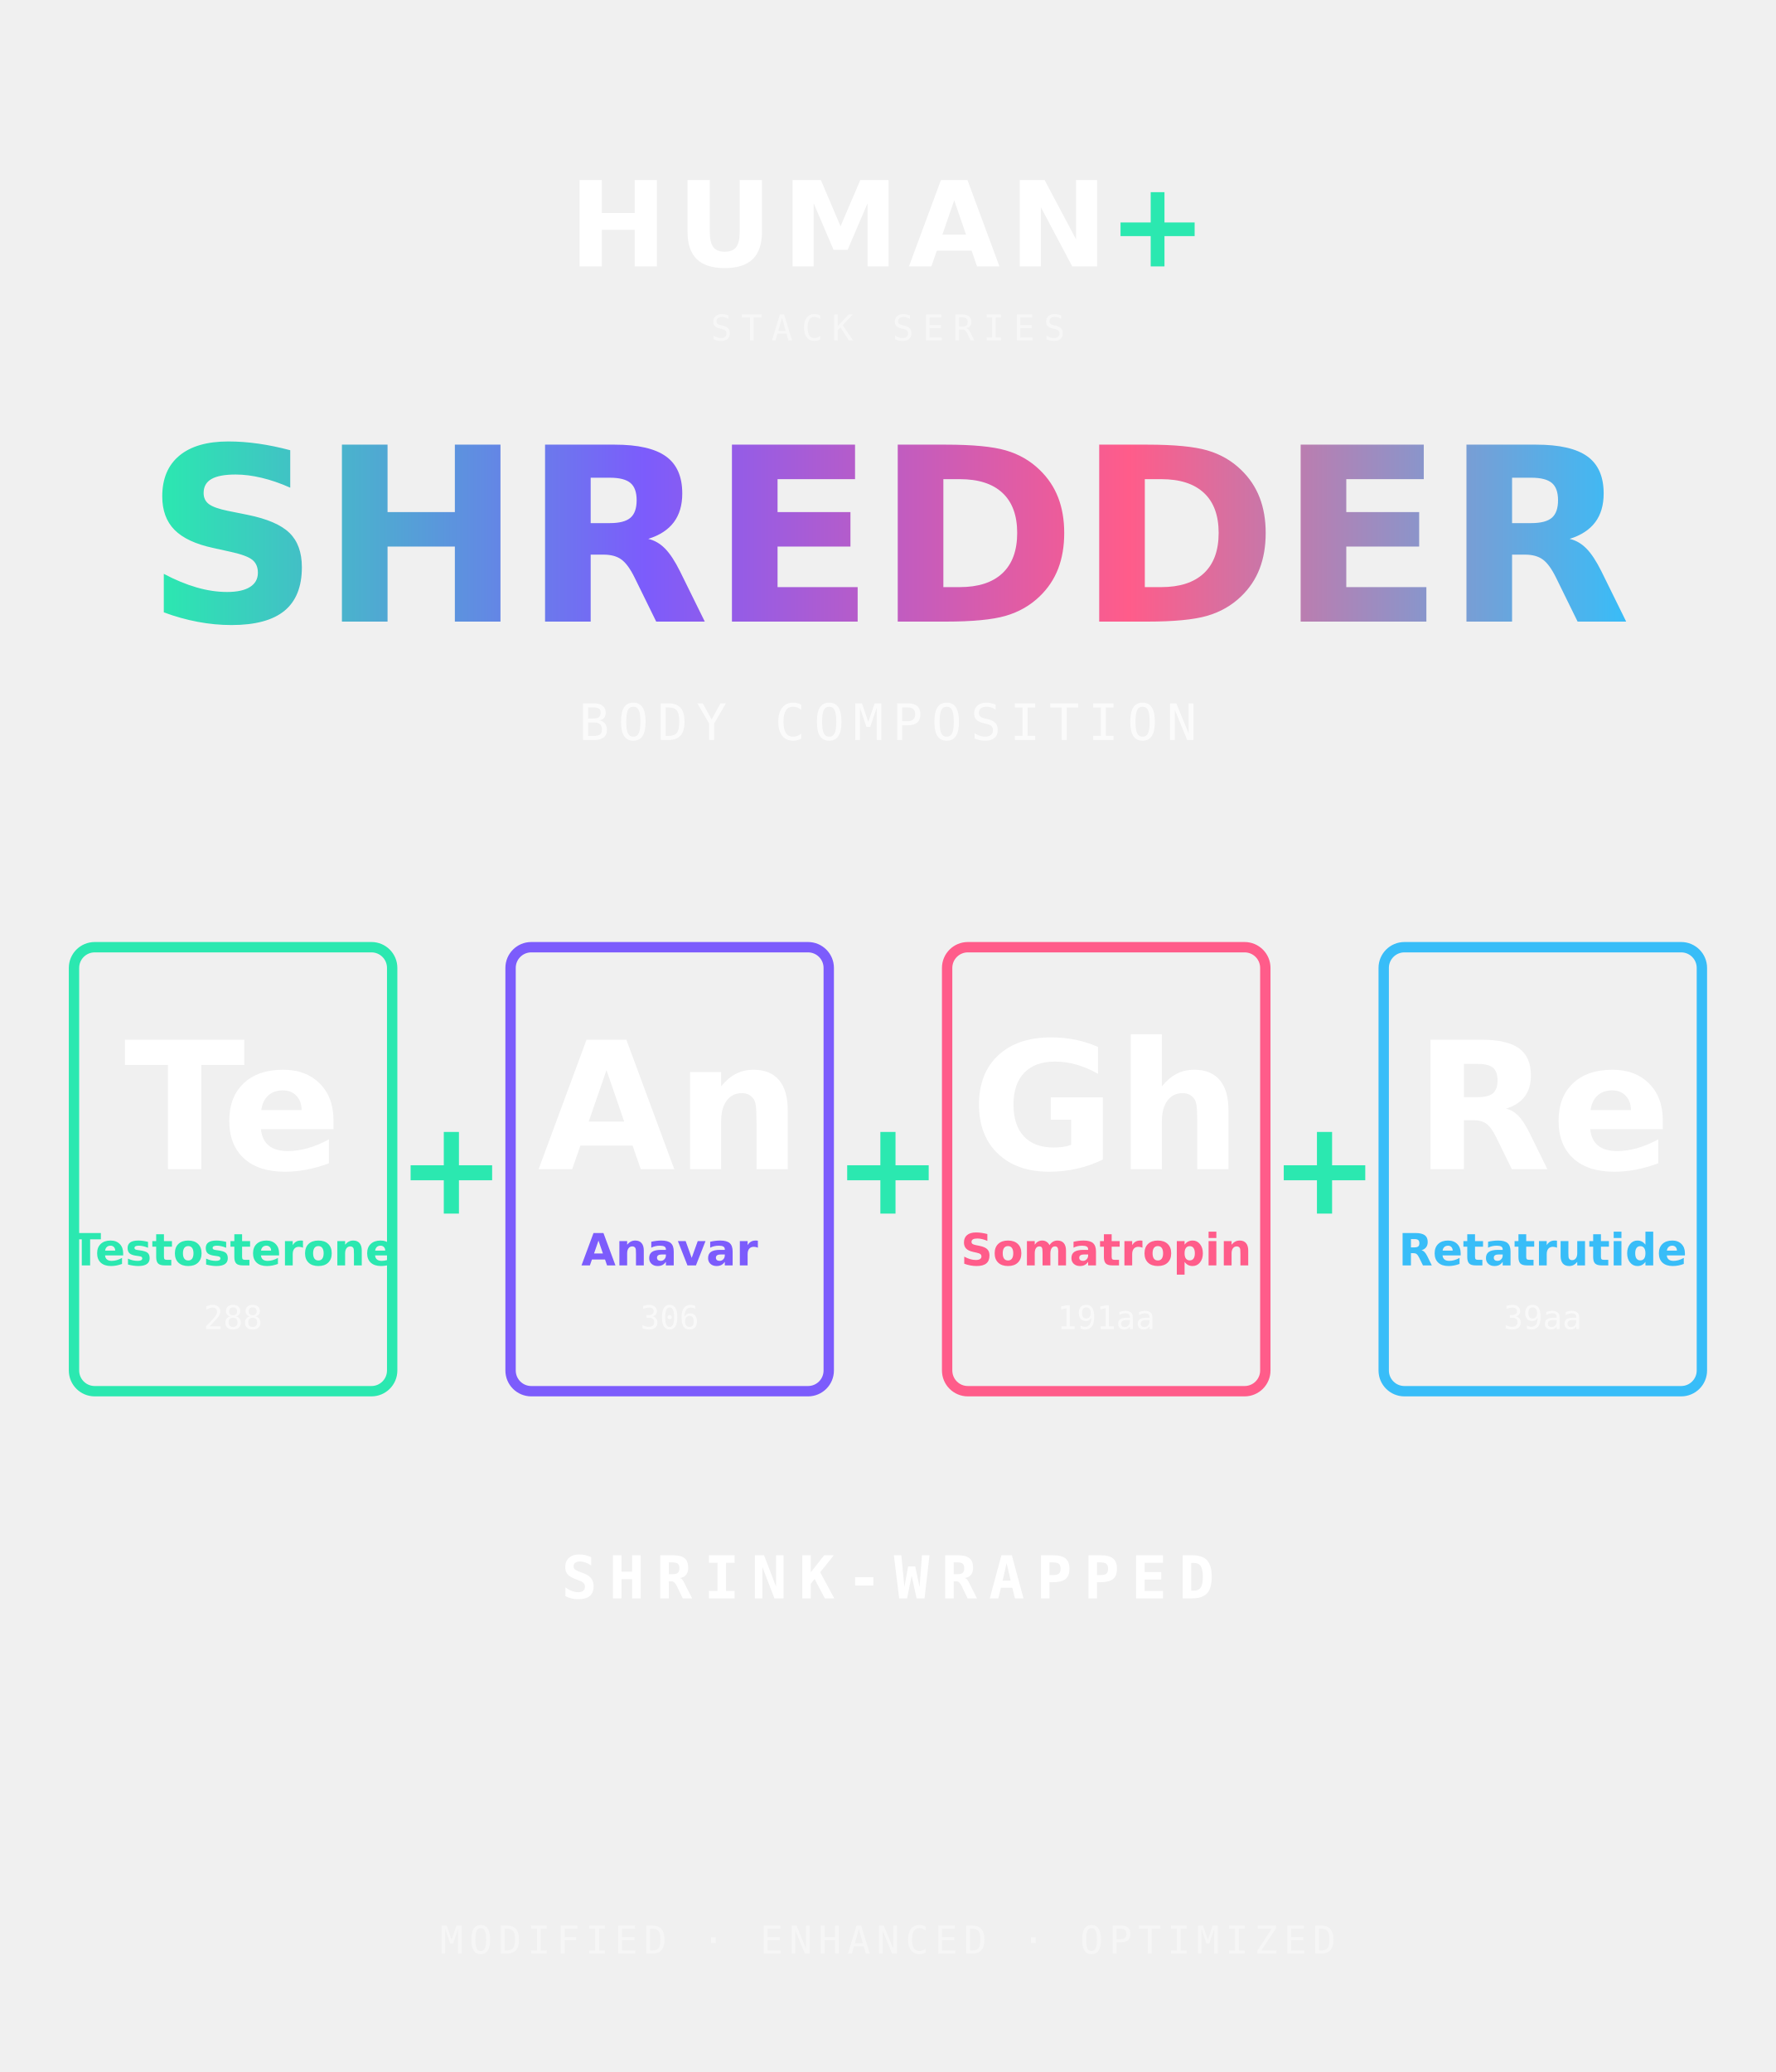
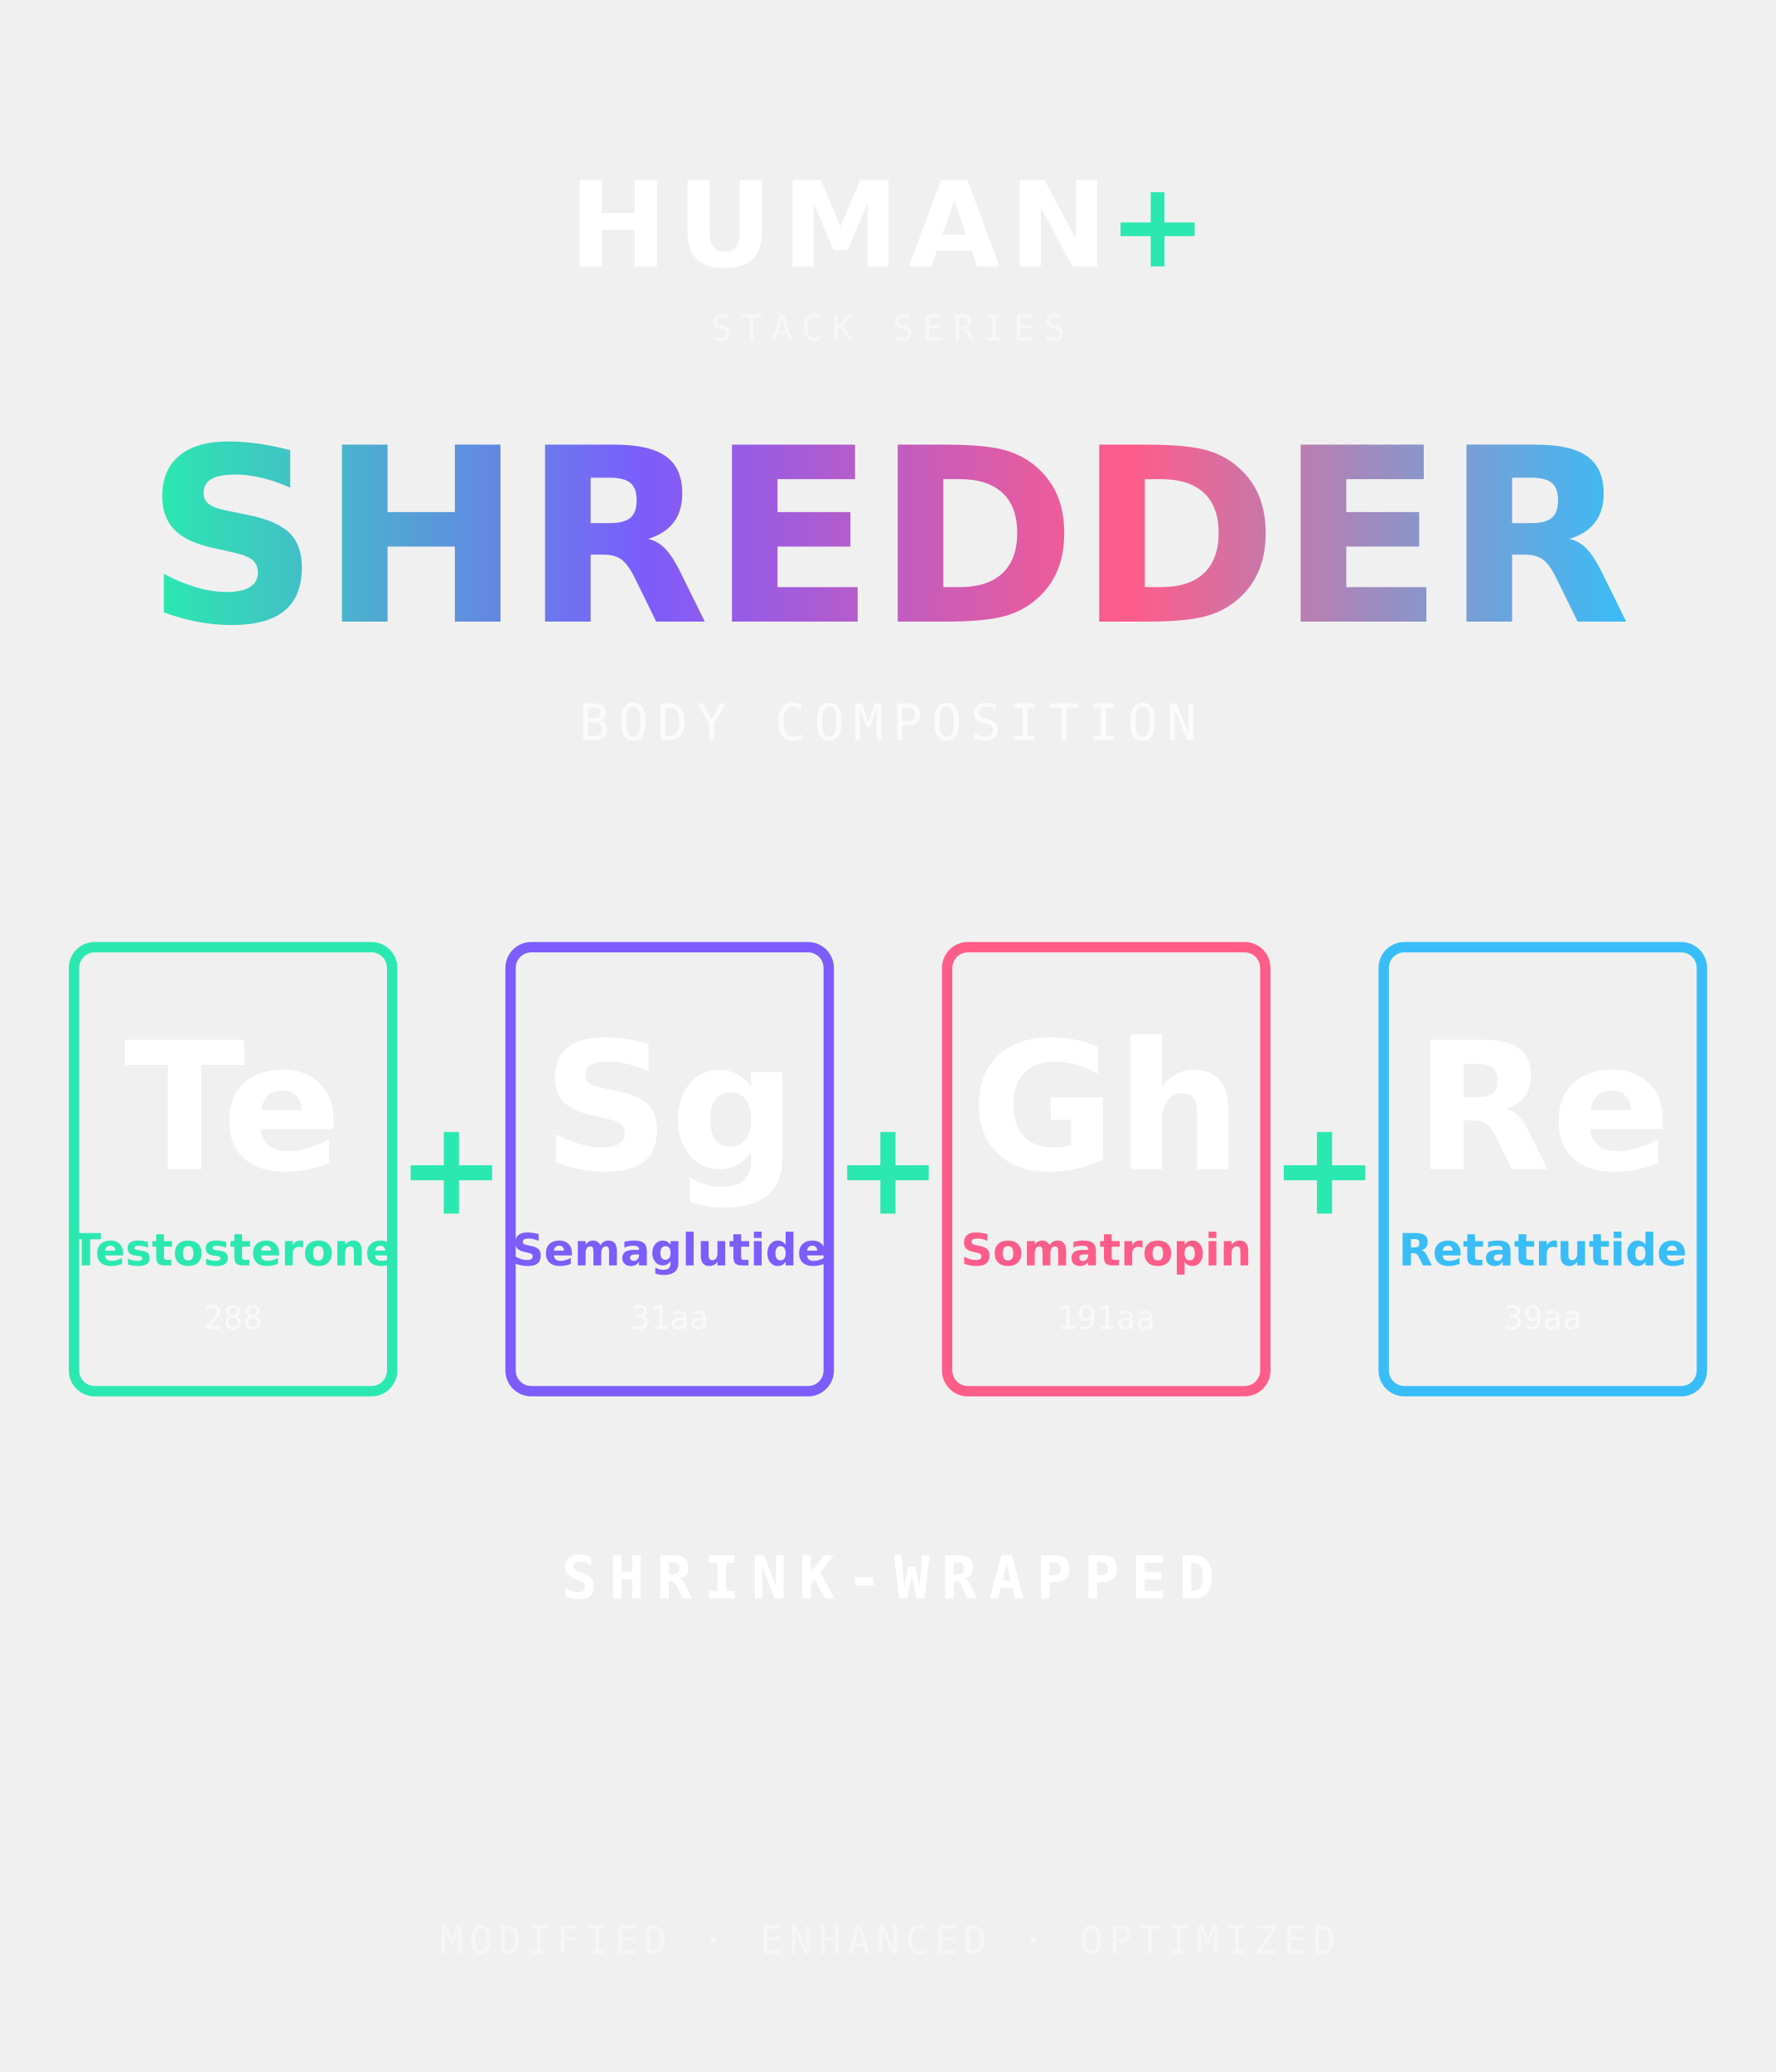
<svg xmlns="http://www.w3.org/2000/svg" viewBox="0 0 1200 1400" width="1200" height="1400">
  <defs>
    <linearGradient id="g" x1="0" y1="0" x2="1" y2="0">
      <stop offset="0%" stop-color="#2BE8B0" />
      <stop offset="33%" stop-color="#7C5CFC" />
      <stop offset="66%" stop-color="#FF5C8A" />
      <stop offset="100%" stop-color="#38BDF8" />
    </linearGradient>
  </defs>
  <text x="600" y="180" font-family="DejaVu Sans, Liberation Sans, Arial, sans-serif" font-size="80" font-weight="800" text-anchor="middle" letter-spacing="6" fill="#FFFFFF">HUMAN<tspan fill="#2BE8B0">+</tspan>
  </text>
  <text x="600" y="230" font-family="DejaVu Sans Mono, Liberation Mono, monospace" font-size="24" text-anchor="middle" letter-spacing="6" fill="#FFFFFF" fill-opacity="0.45">STACK SERIES</text>
  <text x="600" y="420" font-family="DejaVu Sans, Liberation Sans, Arial, sans-serif" font-size="164" font-weight="800" text-anchor="middle" fill="url(#g)">SHREDDER</text>
  <text x="600" y="500" font-family="DejaVu Sans Mono, Liberation Mono, monospace" font-size="34" letter-spacing="6" text-anchor="middle" fill="#FFFFFF" fill-opacity="0.75">BODY COMPOSITION</text>
  <rect x="50.0" y="640" width="215" height="300" rx="14" fill="none" stroke="#2BE8B0" stroke-width="7" />
  <text x="157.5" y="790" font-family="DejaVu Sans, Liberation Sans, Arial, sans-serif" font-size="120" font-weight="800" text-anchor="middle" fill="#FFFFFF">Te</text>
  <text x="157.5" y="855" font-family="DejaVu Sans, Liberation Sans, Arial, sans-serif" font-size="30" font-weight="700" text-anchor="middle" fill="#2BE8B0">Testosterone</text>
  <text x="157.5" y="898" font-family="DejaVu Sans Mono, Liberation Mono, monospace" font-size="22" text-anchor="middle" fill="#FFFFFF" fill-opacity="0.6">288</text>
  <text x="305.0" y="820.0" font-family="DejaVu Sans, Liberation Sans, Arial, sans-serif" font-size="88" font-weight="800" text-anchor="middle" fill="#2BE8B0">+</text>
  <rect x="345.0" y="640" width="215" height="300" rx="14" fill="none" stroke="#7C5CFC" stroke-width="7" />
-   <text x="452.5" y="790" font-family="DejaVu Sans, Liberation Sans, Arial, sans-serif" font-size="120" font-weight="800" text-anchor="middle" fill="#FFFFFF">An</text>
-   <text x="452.5" y="855" font-family="DejaVu Sans, Liberation Sans, Arial, sans-serif" font-size="30" font-weight="700" text-anchor="middle" fill="#7C5CFC">Anavar</text>
-   <text x="452.5" y="898" font-family="DejaVu Sans Mono, Liberation Mono, monospace" font-size="22" text-anchor="middle" fill="#FFFFFF" fill-opacity="0.6">306</text>
+   <text x="452.5" y="790" font-family="DejaVu Sans, Liberation Sans, Arial, sans-serif" font-size="120" font-weight="800" text-anchor="middle" fill="#FFFFFF">Sg</text>
+   <text x="452.5" y="855" font-family="DejaVu Sans, Liberation Sans, Arial, sans-serif" font-size="30" font-weight="700" text-anchor="middle" fill="#7C5CFC">Semaglutide</text>
+   <text x="452.5" y="898" font-family="DejaVu Sans Mono, Liberation Mono, monospace" font-size="22" text-anchor="middle" fill="#FFFFFF" fill-opacity="0.6">31aa</text>
  <text x="600.0" y="820.0" font-family="DejaVu Sans, Liberation Sans, Arial, sans-serif" font-size="88" font-weight="800" text-anchor="middle" fill="#2BE8B0">+</text>
  <rect x="640.0" y="640" width="215" height="300" rx="14" fill="none" stroke="#FF5C8A" stroke-width="7" />
  <text x="747.5" y="790" font-family="DejaVu Sans, Liberation Sans, Arial, sans-serif" font-size="120" font-weight="800" text-anchor="middle" fill="#FFFFFF">Gh</text>
  <text x="747.5" y="855" font-family="DejaVu Sans, Liberation Sans, Arial, sans-serif" font-size="30" font-weight="700" text-anchor="middle" fill="#FF5C8A">Somatropin</text>
  <text x="747.5" y="898" font-family="DejaVu Sans Mono, Liberation Mono, monospace" font-size="22" text-anchor="middle" fill="#FFFFFF" fill-opacity="0.6">191aa</text>
  <text x="895.0" y="820.0" font-family="DejaVu Sans, Liberation Sans, Arial, sans-serif" font-size="88" font-weight="800" text-anchor="middle" fill="#2BE8B0">+</text>
  <rect x="935.0" y="640" width="215" height="300" rx="14" fill="none" stroke="#38BDF8" stroke-width="7" />
  <text x="1042.5" y="790" font-family="DejaVu Sans, Liberation Sans, Arial, sans-serif" font-size="120" font-weight="800" text-anchor="middle" fill="#FFFFFF">Re</text>
  <text x="1042.5" y="855" font-family="DejaVu Sans, Liberation Sans, Arial, sans-serif" font-size="30" font-weight="700" text-anchor="middle" fill="#38BDF8">Retatrutide</text>
  <text x="1042.5" y="898" font-family="DejaVu Sans Mono, Liberation Mono, monospace" font-size="22" text-anchor="middle" fill="#FFFFFF" fill-opacity="0.6">39aa</text>
  <text x="600" y="1080" font-family="DejaVu Sans Mono, Liberation Mono, monospace" font-size="40" font-weight="700" letter-spacing="8" text-anchor="middle" fill="#FFFFFF">SHRINK-WRAPPED</text>
  <text x="600" y="1320" font-family="DejaVu Sans Mono, Liberation Mono, monospace" font-size="26" letter-spacing="4" text-anchor="middle" fill="#FFFFFF" fill-opacity="0.4">MODIFIED · ENHANCED · OPTIMIZED</text>
</svg>
